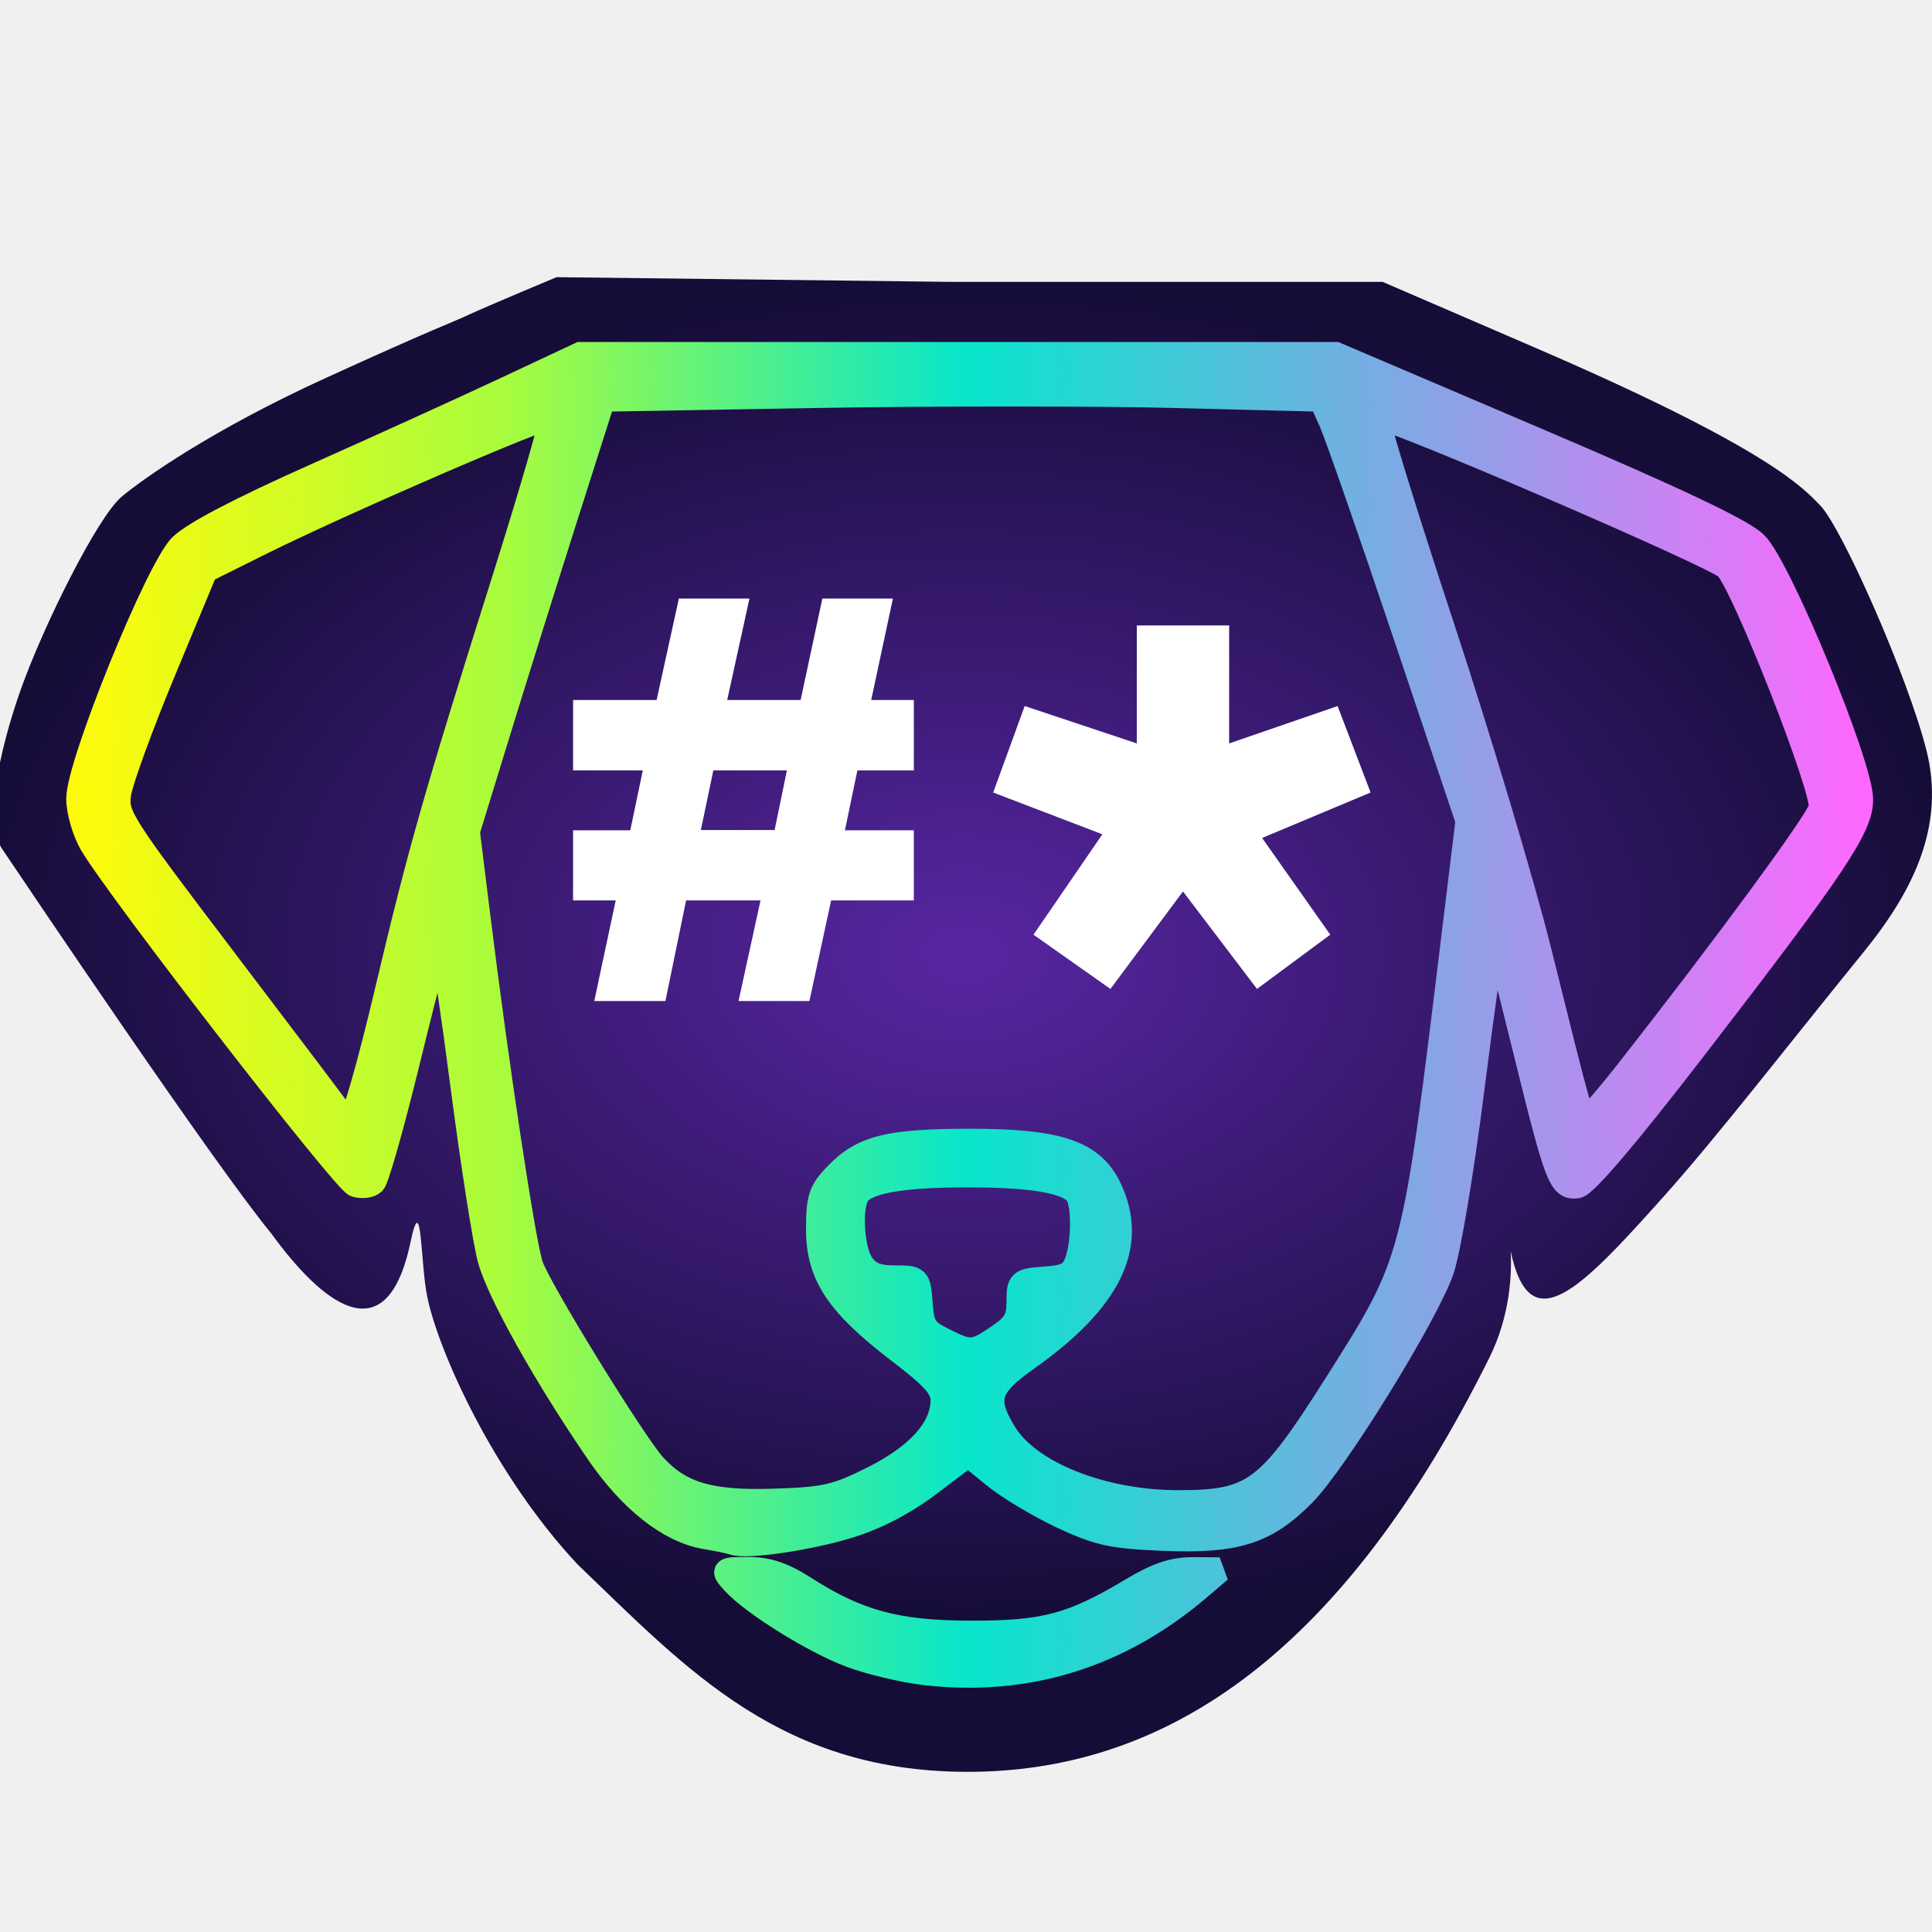
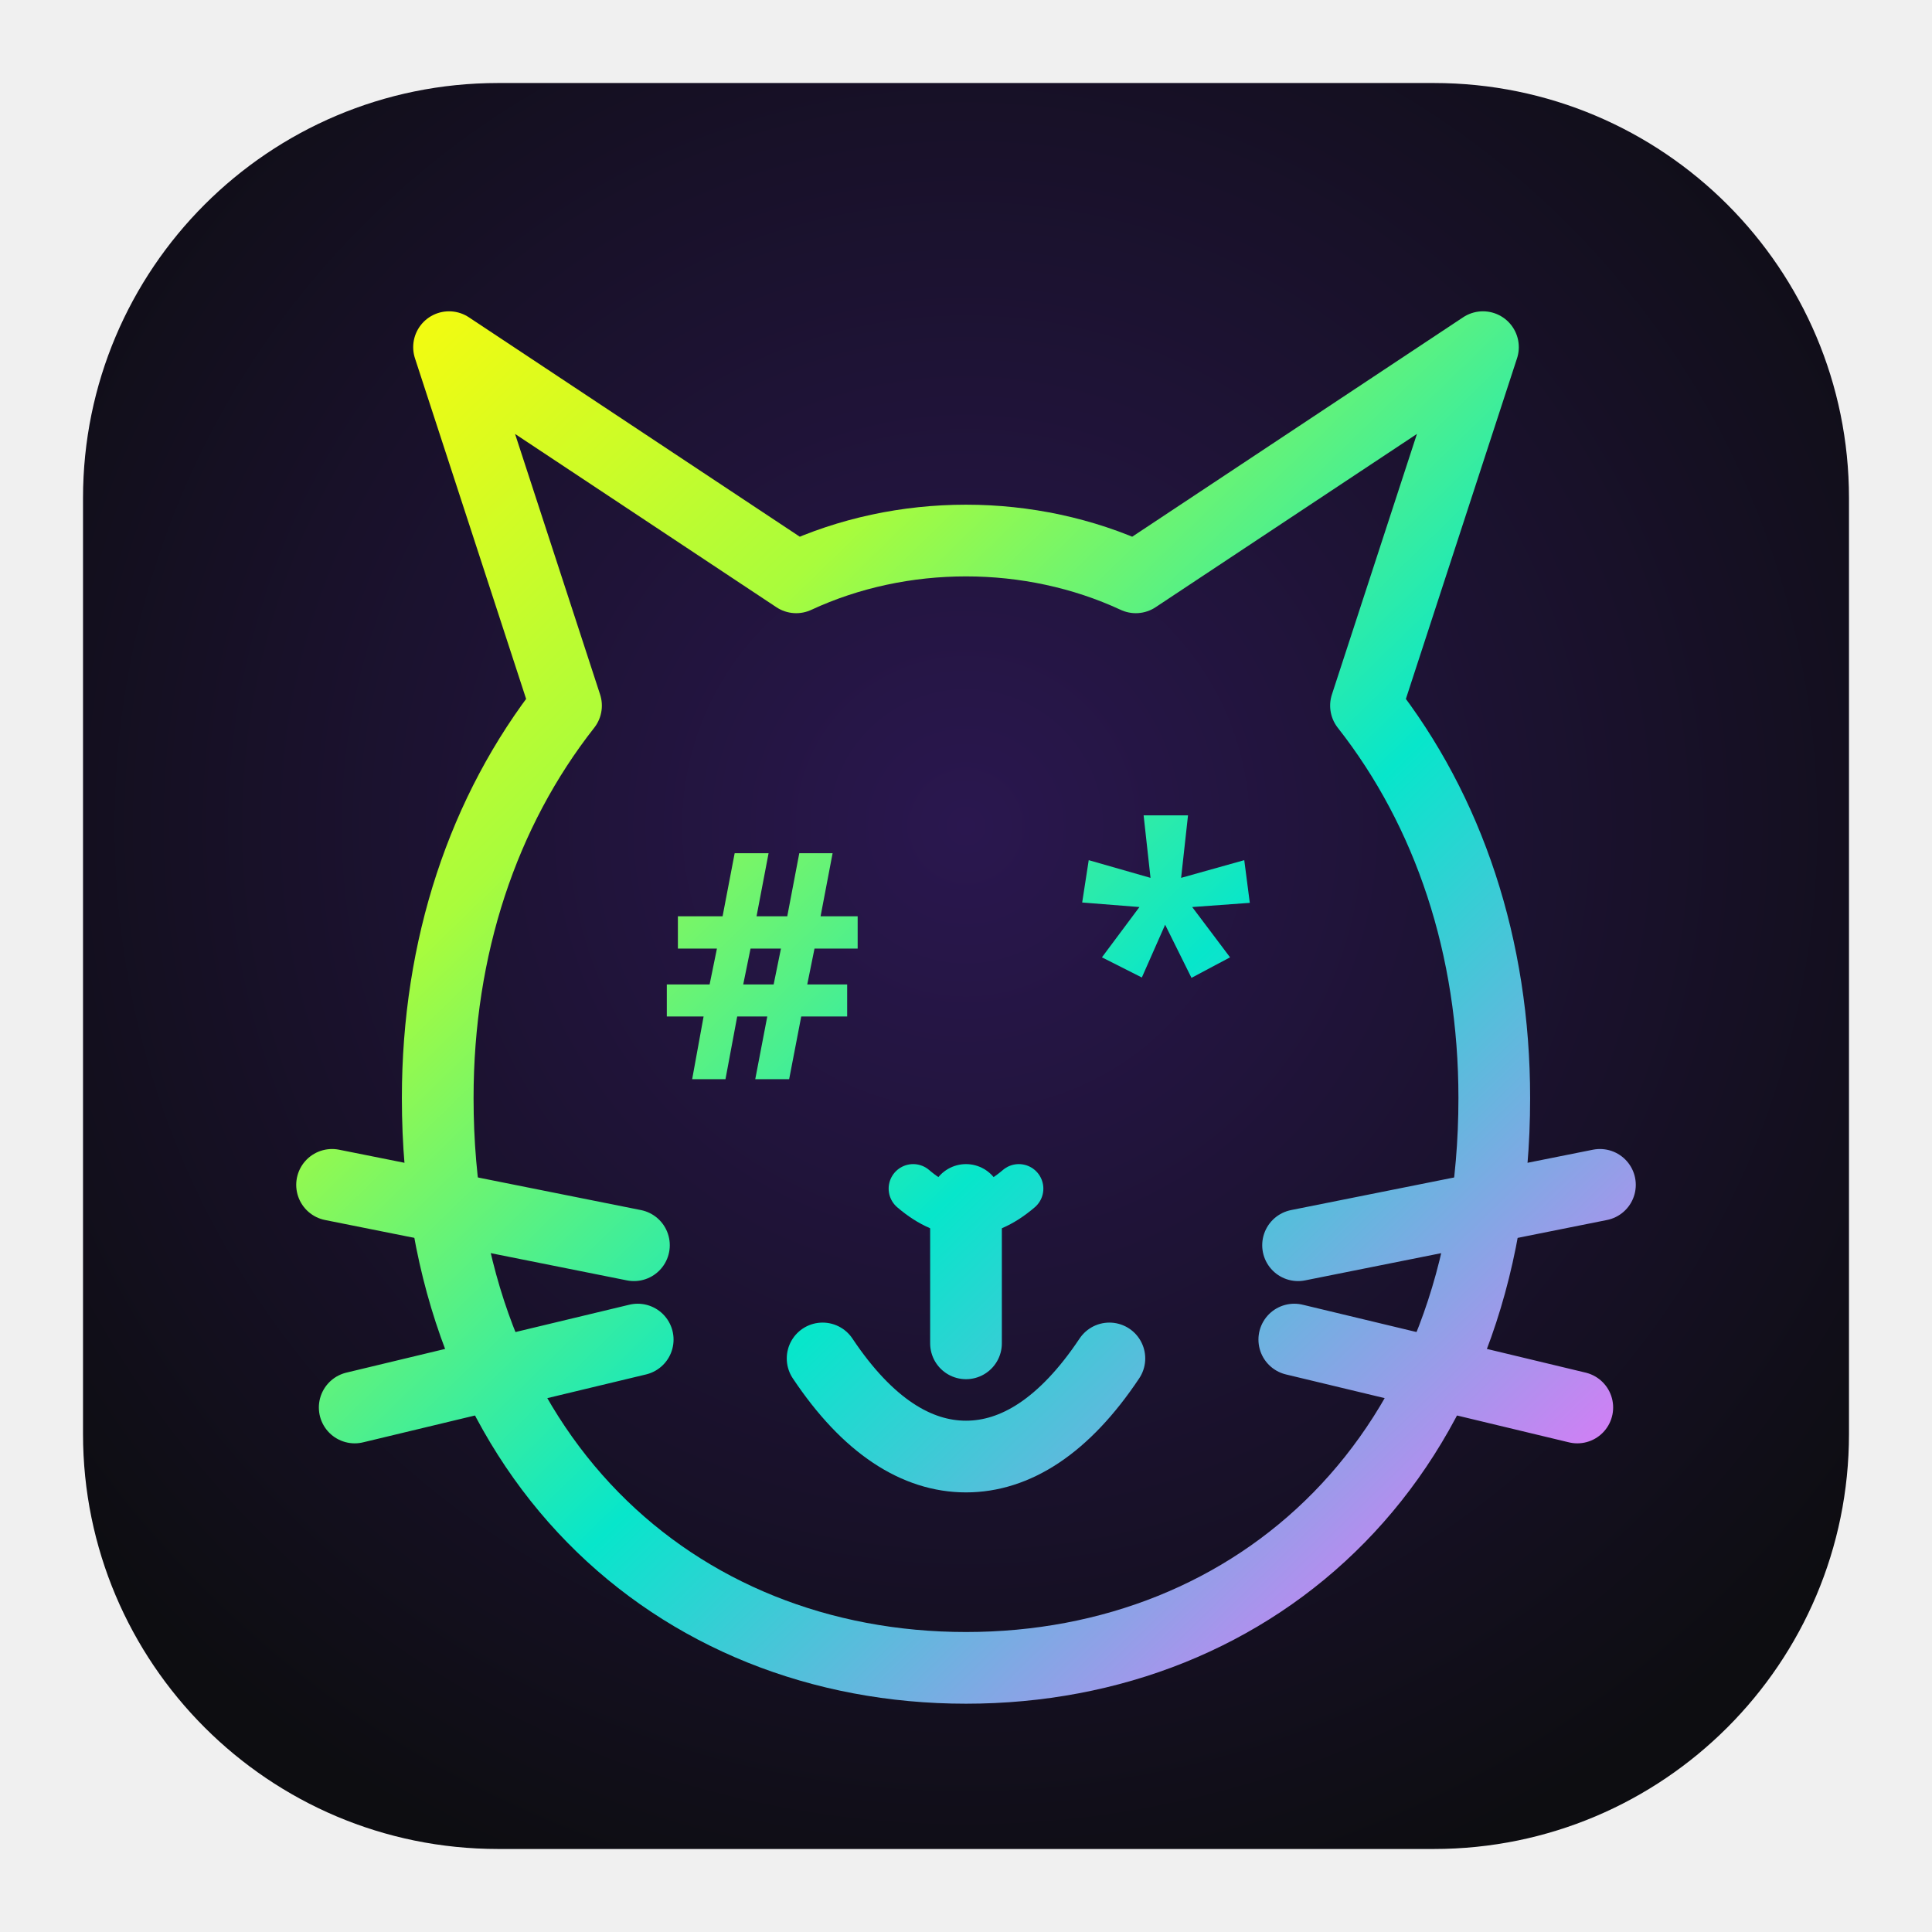
- <svg xmlns="http://www.w3.org/2000/svg" xmlns:xlink="http://www.w3.org/1999/xlink" width="512" height="512" viewBox="0 0 512 512" fill="none" version="1.1" id="svg19" xml:space="preserve">
-   <defs id="defs5">
-     <linearGradient id="linearGradient44">
-       <stop style="stop-color:#5826a3;stop-opacity:1;" offset="0" id="stop46" />
-       <stop style="stop-color:#150c37;stop-opacity:1;" offset="1" id="stop47" />
+ <svg xmlns="http://www.w3.org/2000/svg" viewBox="0 0 512 512" role="img" aria-label="ScribeCat">
+   <defs>
+     <linearGradient id="g" x1="90" y1="80" x2="430" y2="430" gradientUnits="userSpaceOnUse">
+       <stop offset="0" stop-color="#fefb0a" />
+       <stop offset=".28" stop-color="#a9fc3c" />
+       <stop offset=".58" stop-color="#07e6cb" />
+       <stop offset="1" stop-color="#fe68fe" />
    </linearGradient>
-     <linearGradient id="linearGradient19">
-       <stop style="stop-color:#fefb0a;stop-opacity:1;" offset="0" id="stop19" />
-       <stop style="stop-color:#a9fc3c;stop-opacity:1;" offset="0.238" id="stop21" />
-       <stop style="stop-color:#07e6cb;stop-opacity:1;" offset="0.498" id="stop22" />
-       <stop style="stop-color:#fe68fe;stop-opacity:1;" offset="1" id="stop20" />
-     </linearGradient>
-     <linearGradient id="dogGradient" x1="96" y1="128" x2="416" y2="384" gradientUnits="userSpaceOnUse">
-       <stop offset="0%" stop-color="#FFD84A" id="stop1" />
-       <stop offset="35%" stop-color="#4DFF88" id="stop2" />
-       <stop offset="65%" stop-color="#3DFFFF" id="stop3" />
-       <stop offset="100%" stop-color="#FF4AF0" id="stop4" />
-     </linearGradient>
-     <filter id="neonGlow" x="-0.081" y="-0.319" width="1.162" height="1.637" color-interpolation-filters="sRGB">
-       <feGaussianBlur stdDeviation="3" result="blur" id="feGaussianBlur4" />
-       <feColorMatrix in="blur" type="matrix" values="0 0 0 0 0                 0 0 0 0 1                 0 0 0 0 1                 0 0 0 0.8 0" result="glow" id="feColorMatrix4" />
-       <feMerge id="feMerge5">
-         <feMergeNode in="glow" id="feMergeNode4" />
-         <feMergeNode in="SourceGraphic" id="feMergeNode5" />
-       </feMerge>
-     </filter>
-     <linearGradient xlink:href="#linearGradient19" id="linearGradient29-5" x1="-299.258" y1="-647.694" x2="449.119" y2="-647.694" gradientUnits="userSpaceOnUse" />
-     <linearGradient xlink:href="#linearGradient19" id="linearGradient31-6" x1="-300.159" y1="-647.695" x2="450.02" y2="-647.695" gradientUnits="userSpaceOnUse" />
-     <linearGradient xlink:href="#linearGradient19" id="linearGradient76" gradientUnits="userSpaceOnUse" x1="-299.258" y1="-647.694" x2="449.119" y2="-647.694" />
-     <linearGradient xlink:href="#linearGradient19" id="linearGradient77" gradientUnits="userSpaceOnUse" x1="-300.159" y1="-647.695" x2="450.02" y2="-647.695" />
-     <linearGradient xlink:href="#linearGradient19" id="linearGradient78" gradientUnits="userSpaceOnUse" x1="-299.258" y1="-647.694" x2="449.119" y2="-647.694" />
-     <linearGradient xlink:href="#linearGradient19" id="linearGradient79" gradientUnits="userSpaceOnUse" x1="-300.159" y1="-647.695" x2="450.02" y2="-647.695" />
-     <radialGradient xlink:href="#linearGradient44" id="radialGradient76" cx="-359.193" cy="-909.775" fx="-359.193" fy="-909.775" r="367.999" gradientTransform="matrix(0.522265,0,0,0.3489161,-230.7699,-293.5492)" gradientUnits="userSpaceOnUse" />
+     <radialGradient id="bg" cx="50%" cy="42%" r="65%">
+       <stop offset="0" stop-color="#2a174f" />
+       <stop offset="1" stop-color="#0d0d11" />
+     </radialGradient>
  </defs>
-   <g id="g80" transform="matrix(1.387079,0,0,1.387079,836.0286,1100.292)">
-     <path style="fill:url(#radialGradient76);fill-opacity:1;stroke:none;stroke-width:2.819;stroke-linecap:round;stroke-miterlimit:2;stroke-dasharray:none;stroke-opacity:1" d="m -492.331,-494.305 c -16.002,-17.082 -26.575,-40.606 -28.761,-51.138 -1.346,-6.485 -0.983,-21.006 -3.217,-10.417 -4.66,22.091 -17.298,11.041 -26.527,-1.64 -11.068,-13.434 -46.77,-66.558 -51.448,-73.5 -4.678,-6.941 2.377,-27.259 3.5,-30.426 4.368,-12.325 14.717,-33.111 19.331,-36.947 4.152,-3.451 17.232,-12.738 38.98,-22.664 21.749,-9.925 23.791,-10.425 27.222,-12.037 3.431,-1.612 16.859,-7.215 16.859,-7.215 l 75.484,0.902 h 82.347 l 29.282,12.637 c 44.928,19.389 51.168,26.891 54.272,30.02 4.158,4.193 16.884,33.004 20.362,46.935 3.478,13.93 -2.11,26.24 -11.912,38.307 -15.042,18.517 -27.926,35.236 -38.386,46.932 -16.062,17.96 -25.506,27.687 -29.173,10.294 -2.434,-11.549 3.815,4.575 -4.068,20.438 -27.903,56.148 -61.132,78.509 -98.127,79.087 -36.995,0.579 -55.177,-19.623 -76.023,-39.571 z" id="path73" />
-     <g id="g79" transform="translate(61.61725,-1.915954)">
-       <g id="g27-7" transform="matrix(0.4548449,0,0,0.4548449,-513.1604,-302.8321)" style="fill:url(#linearGradient29-5);stroke:url(#linearGradient31-6);stroke-width:10.607;stroke-dasharray:none;stroke-opacity:1">
-         <path style="fill:url(#linearGradient76);stroke:url(#linearGradient77);stroke-width:10.607;stroke-linecap:round;stroke-miterlimit:2;stroke-dasharray:none;stroke-opacity:1" d="m -24.242,-426.093 c -1.403,-0.505 -6.693,-1.607 -11.754,-2.45 -15.012,-2.499 -31.214,-15.215 -44.983,-35.304 -22.189,-32.375 -41.725,-67.288 -45.522,-81.353 -2.026,-7.506 -7.11,-39.954 -11.297,-72.106 -4.187,-32.152 -8.17,-59.015 -8.85,-59.695 -1.896,-1.896 -3.369,3.073 -15.362,51.827 -6.126,24.905 -12.256,46.399 -13.621,47.764 -1.365,1.365 -4.686,1.783 -7.38,0.928 -4.712,-1.496 -99.309,-123.679 -110.693,-142.974 -3.064,-5.192 -5.554,-13.737 -5.554,-19.057 0,-14.379 33.062,-95.973 42.926,-105.935 5.044,-5.094 24.792,-15.437 56.14,-29.402 26.598,-11.849 62.585,-28.212 79.972,-36.363 l 31.613,-14.82 H 70.024 228.656 l 84.076,35.854 c 59.349,25.309 86.455,38.157 92.166,43.685 9.915,9.598 44.221,92.874 44.221,107.345 0,11.611 -10.741,27.665 -69.595,104.023 -28.577,37.076 -46.107,57.688 -49.486,58.184 -6.769,0.993 -8.346,-3.131 -21.276,-55.632 -11.466,-46.556 -12.381,-49.706 -13.976,-48.111 -0.607,0.607 -4.636,29.038 -8.953,63.18 -4.411,34.885 -10.009,68.223 -12.781,76.11 -6.661,18.953 -44.619,80.383 -58.047,93.941 -15.767,15.921 -28.139,19.85 -58.589,18.608 -21.662,-0.883 -27.363,-2.129 -42.716,-9.33 -9.745,-4.571 -22.585,-12.299 -28.535,-17.174 l -10.817,-8.864 -16.26,12.307 c -10.638,8.052 -22.388,14.19 -33.985,17.752 -16.948,5.206 -42.947,9.003 -48.347,7.06 z m 58.902,-26.927 c 18.904,-9.486 29.142,-21.029 29.128,-32.84 -0.006,-5.235 -3.899,-9.609 -18.396,-20.675 -25.727,-19.637 -33.908,-31.962 -33.908,-51.089 0,-13.008 0.955,-15.92 7.438,-22.688 11.024,-11.507 21.82,-14.235 56.357,-14.24 36.984,-0.006 51.121,4.8 58.238,19.796 11.315,23.845 0.171,46.81 -34.633,71.366 -16.606,11.716 -18.245,17.266 -9.347,31.663 10.369,16.778 41.136,28.987 73.05,28.987 31.716,0 37.862,-4.601 66.459,-49.76 32.963,-52.053 32.578,-50.581 49.379,-188.543 l 5.869,-48.194 -26.539,-78.963 c -14.596,-43.43 -28.471,-83.279 -30.833,-88.555 l -4.294,-9.592 -61.211,-1.559 c -33.666,-0.857 -101.577,-0.859 -150.913,-0.004 l -89.702,1.555 -15.115,47.439 c -8.313,26.092 -21.121,66.961 -28.462,90.82 l -13.347,43.381 4.423,35.725 c 7.915,63.935 19.072,137.593 22.226,146.729 3.477,10.075 43.179,74.577 51.647,83.909 10.985,12.106 23.638,15.871 50.382,14.993 21.966,-0.721 26.247,-1.704 42.105,-9.661 z m 52.363,-59.388 c 7.048,-4.774 8.671,-7.519 8.671,-14.673 0,-8.544 0.319,-8.823 10.966,-9.591 8.991,-0.648 11.404,-1.942 13.397,-7.184 2.95,-7.758 3.12,-23.99 0.298,-28.436 -3.538,-5.575 -18.557,-8.247 -46.352,-8.247 -27.795,0 -42.814,2.672 -46.352,8.247 -3.476,5.476 -2.351,23.478 1.84,29.463 2.946,4.206 6.534,5.671 13.888,5.671 9.841,0 9.922,0.081 10.7,10.845 0.688,9.515 1.88,11.392 9.716,15.307 11.457,5.723 12.828,5.64 23.227,-1.403 z M -169.943,-656.472 c 14.164,-59.919 20.433,-81.963 49.802,-175.106 11.452,-36.319 20.215,-66.64 19.474,-67.381 -1.552,-1.552 -88.267,35.986 -122.509,53.032 l -23.067,11.483 -17.498,42.105 c -9.624,23.158 -18.106,46.442 -18.85,51.743 -1.3,9.265 0.416,11.965 44.288,69.689 25.102,33.028 46.782,61.704 48.179,63.726 1.396,2.022 3.693,3.668 5.104,3.658 1.411,-0.01 8.195,-23.837 15.077,-52.95 z m 521.405,32.553 c 41.391,-52.745 79.809,-105.073 81.195,-110.592 1.733,-6.903 -32.386,-93.916 -39.689,-101.219 -5.068,-5.068 -144.854,-65.223 -146.873,-63.205 -0.796,0.796 11.272,40.025 26.818,87.175 15.546,47.15 34.051,108.99 41.121,137.422 17.753,71.387 17.717,71.261 20.198,70.36 1.216,-0.442 8.97,-9.415 17.23,-19.942 z" id="path26-2" />
-         <path style="fill:url(#linearGradient78);stroke:url(#linearGradient79);stroke-width:10.607;stroke-linecap:round;stroke-miterlimit:2;stroke-dasharray:none;stroke-opacity:1" d="m 56.14,-371.439 c -9.123,-1.057 -23.173,-4.403 -31.223,-7.435 -15.496,-5.837 -41.112,-21.799 -49.038,-30.558 -4.711,-5.205 -4.672,-5.237 6.277,-5.237 7.922,0 14.415,2.18 23.111,7.76 22.609,14.508 38.88,18.919 70.011,18.979 31.162,0.06 42.622,-3 67.957,-18.148 10.56,-6.314 17.324,-8.573 25.518,-8.523 l 11.149,0.069 -8.931,7.616 c -33.347,28.434 -72.151,40.423 -114.832,35.478 z" id="path27-7" />
-       </g>
-       <path style="font-size:103.619px;line-height:5%;font-family:Impact;-inkscape-font-specification:Impact;letter-spacing:27.2px;word-spacing:9.714px;fill:#ffffff;stroke:#ffffff;stroke-width:3.833;stroke-linecap:round;stroke-miterlimit:2" d="m -552.934,-655.671 h 15.583 l 4.25,-19.378 h 9.562 l -4.25,19.378 h 17.961 l 4.149,-19.378 h 9.562 l -4.149,19.378 h 8.601 v 9.613 h -10.423 l -3.188,15.28 h 13.61 v 9.562 h -15.432 l -4.149,19.226 h -9.613 l 4.199,-19.226 h -18.164 l -3.946,19.226 h -9.664 l 4.098,-19.226 h -8.601 v -9.562 h 10.574 l 3.188,-15.28 h -13.762 z m 23.324,9.613 -3.187,15.229 h 18.012 l 3.137,-15.229 z" id="text34-4" aria-label="#" />
-       <path style="font-size:286.746px;line-height:5%;font-family:Impact;-inkscape-font-specification:Impact;letter-spacing:75.27px;word-spacing:26.882px;white-space:pre;inline-size:112.255;fill:#ffffff;stroke-width:35.082;stroke-linecap:round;stroke-miterlimit:2" d="m -429.507,-671.834 v 22.542 l 20.722,-7.141 6.301,16.521 -20.722,8.681 13.021,18.482 -14.001,10.361 -14.141,-18.622 -13.861,18.622 -14.701,-10.361 13.161,-19.182 -20.862,-7.981 6.021,-16.521 21.422,7.141 v -22.542 z" id="text34-1-7" aria-label="*" />
-     </g>
+   <rect x="22" y="22" width="468" height="468" rx="110" fill="url(#bg)" />
+   <g fill="none" stroke="url(#g)" stroke-width="19" stroke-linecap="round" stroke-linejoin="round">
+     <path d="M150 187 119 92l92 61c28-13 62-13 90 0l92-61-31 95c22 28 34 64 34 104 0 95-63 151-140 151S116 386 116 291c0-40 12-76 34-104Z" />
+     <path d="M256 318v38M218 360c12 18 25 26 38 26s26-8 38-26M168 330 88 314M169 355l-75 18M344 330l80-16M343 355l75 18" />
  </g>
+   <g fill="url(#g)" font-family="Impact, Haettenschweiler, sans-serif" font-weight="700" text-anchor="middle">
+     <text x="202" y="286" font-size="84">#</text>
+     <text x="309" y="286" font-size="92">*</text>
+   </g>
+   <path d="M242 315q14 12 28 0" fill="none" stroke="url(#g)" stroke-width="13" stroke-linecap="round" />
</svg>
